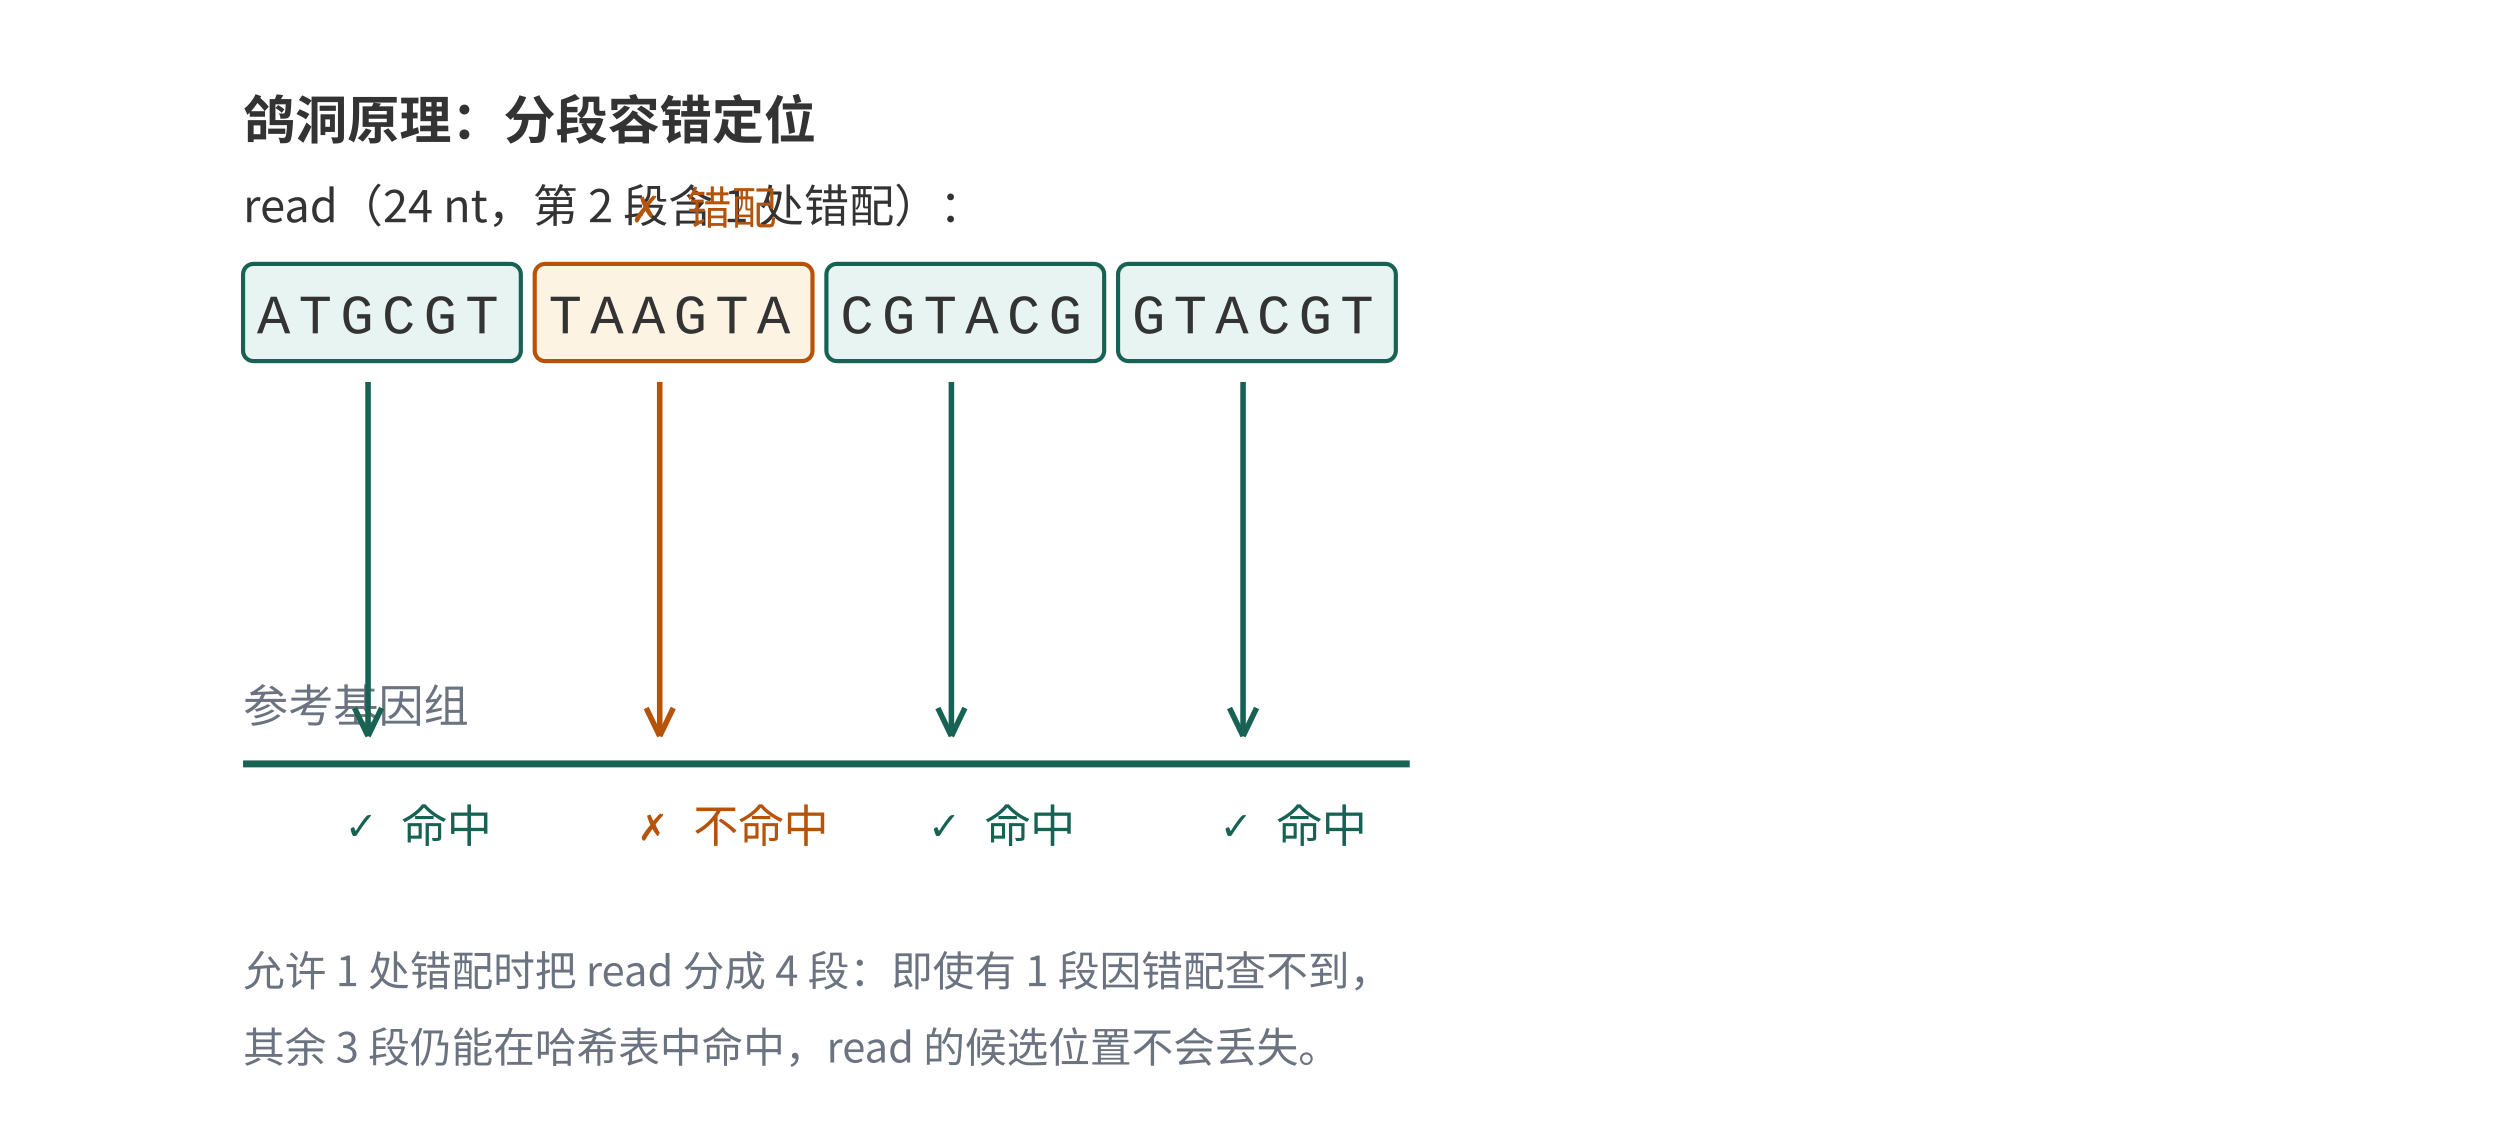
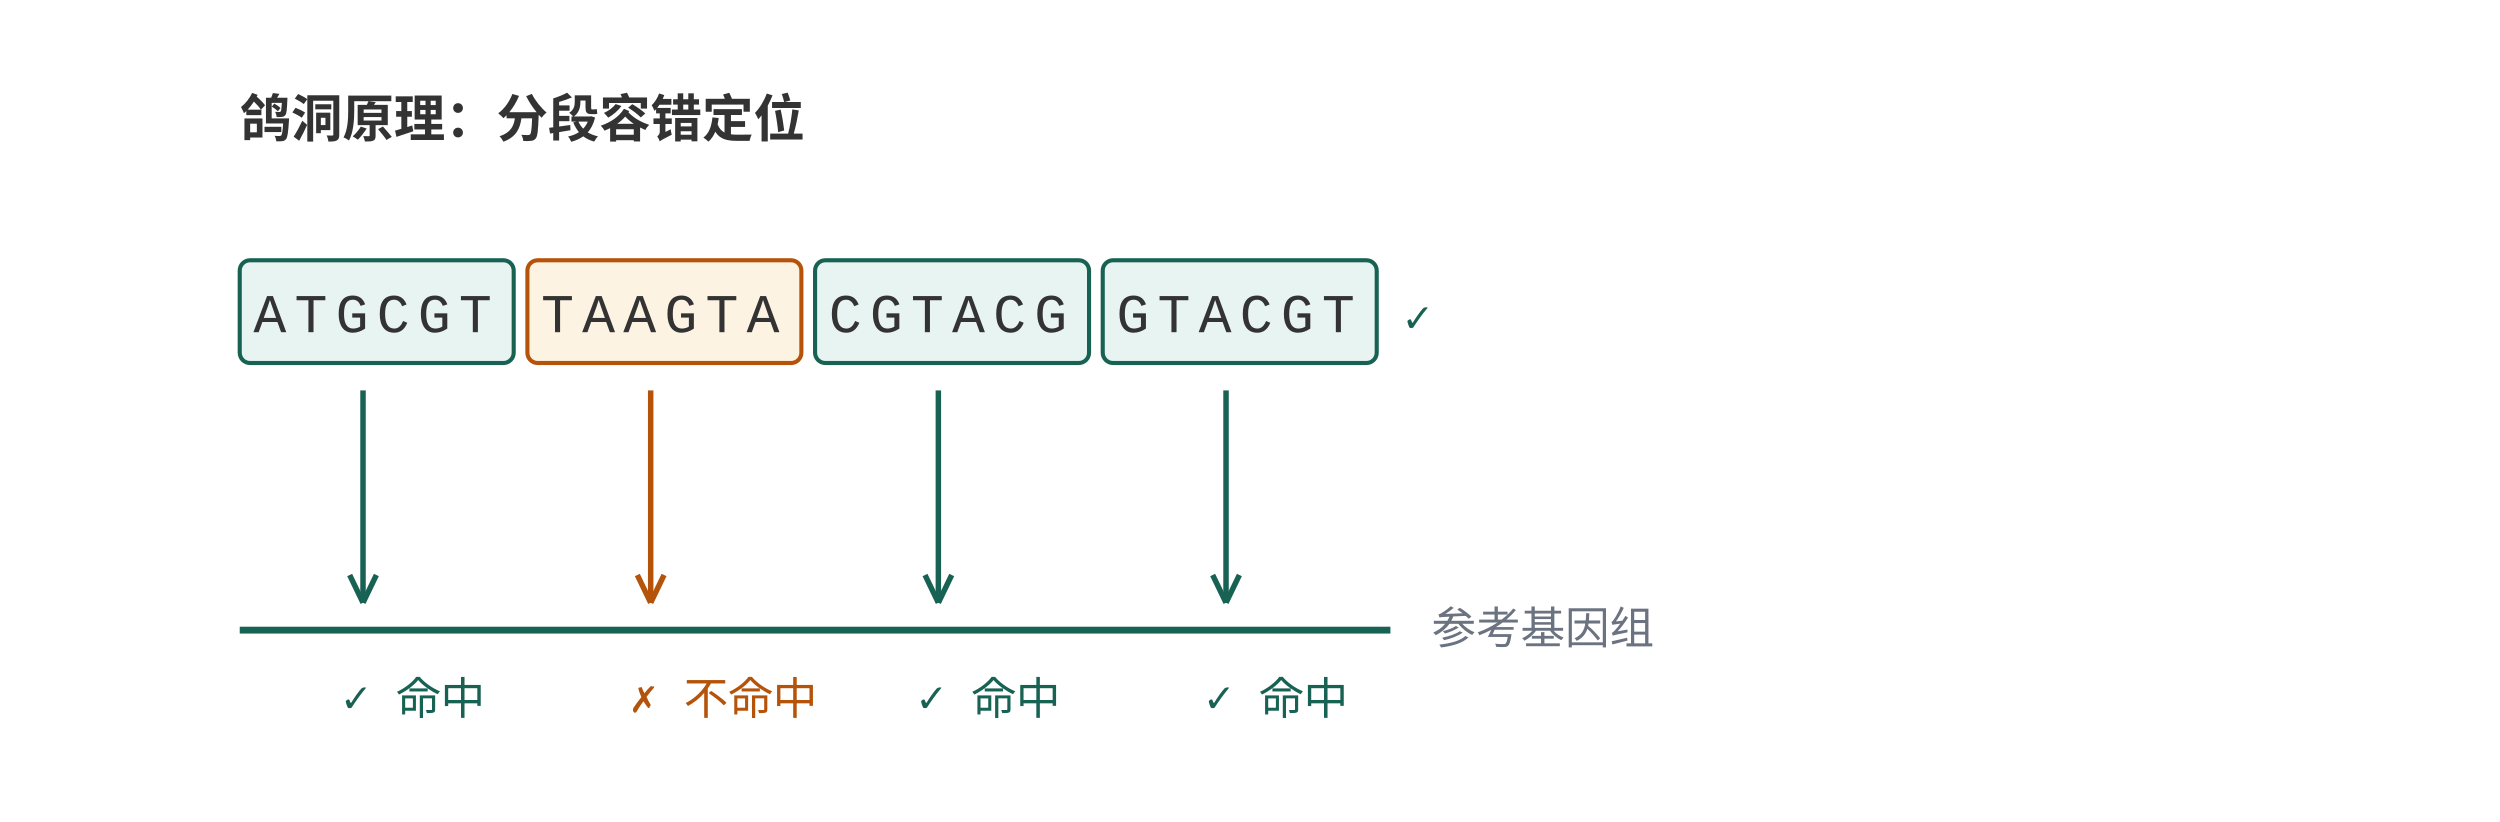
- <svg xmlns="http://www.w3.org/2000/svg" viewBox="0 0 720 330" role="img" aria-labelledby="t d">
+ <svg xmlns="http://www.w3.org/2000/svg" viewBox="0 0 730 240" role="img" aria-labelledby="t d">
  <text x="70" y="40" font-family="'PingFang SC', 'Hiragino Sans GB', 'Microsoft YaHei', 'Noto Sans CJK SC', sans-serif" font-size="15" fill="#333333" font-weight="bold" text-anchor="start">鸽洞原理：分段容错定位</text>
-   <text x="70" y="64" font-family="'PingFang SC', 'Hiragino Sans GB', 'Microsoft YaHei', 'Noto Sans CJK SC', sans-serif" font-size="13" fill="#333333" font-weight="normal" text-anchor="start">read（24 nt，第 2 段含 1 处错配）：</text>
-   <rect x="70" y="76" width="80" height="28" rx="3" fill="#e8f4f1" stroke="#186254" stroke-width="1.2" />
-   <text x="74" y="96" font-family="ui-monospace, 'SFMono-Regular', Menlo, Consolas, 'Liberation Mono', monospace" font-size="16" fill="#333333" font-weight="normal" text-anchor="start">A</text>
-   <text x="86" y="96" font-family="ui-monospace, 'SFMono-Regular', Menlo, Consolas, 'Liberation Mono', monospace" font-size="16" fill="#333333" font-weight="normal" text-anchor="start">T</text>
-   <text x="98" y="96" font-family="ui-monospace, 'SFMono-Regular', Menlo, Consolas, 'Liberation Mono', monospace" font-size="16" fill="#333333" font-weight="normal" text-anchor="start">G</text>
-   <text x="110" y="96" font-family="ui-monospace, 'SFMono-Regular', Menlo, Consolas, 'Liberation Mono', monospace" font-size="16" fill="#333333" font-weight="normal" text-anchor="start">C</text>
-   <text x="122" y="96" font-family="ui-monospace, 'SFMono-Regular', Menlo, Consolas, 'Liberation Mono', monospace" font-size="16" fill="#333333" font-weight="normal" text-anchor="start">G</text>
-   <text x="134" y="96" font-family="ui-monospace, 'SFMono-Regular', Menlo, Consolas, 'Liberation Mono', monospace" font-size="16" fill="#333333" font-weight="normal" text-anchor="start">T</text>
-   <rect x="154" y="76" width="80" height="28" rx="3" fill="#fdf3e3" stroke="#b45309" stroke-width="1.2" />
-   <text x="158" y="96" font-family="ui-monospace, 'SFMono-Regular', Menlo, Consolas, 'Liberation Mono', monospace" font-size="16" fill="#333333" font-weight="normal" text-anchor="start">T</text>
-   <text x="170" y="96" font-family="ui-monospace, 'SFMono-Regular', Menlo, Consolas, 'Liberation Mono', monospace" font-size="16" fill="#333333" font-weight="normal" text-anchor="start">A</text>
-   <text x="182" y="96" font-family="ui-monospace, 'SFMono-Regular', Menlo, Consolas, 'Liberation Mono', monospace" font-size="16" fill="#333333" font-weight="normal" text-anchor="start">A</text>
-   <text x="194" y="96" font-family="ui-monospace, 'SFMono-Regular', Menlo, Consolas, 'Liberation Mono', monospace" font-size="16" fill="#333333" font-weight="normal" text-anchor="start">G</text>
-   <text x="206" y="96" font-family="ui-monospace, 'SFMono-Regular', Menlo, Consolas, 'Liberation Mono', monospace" font-size="16" fill="#333333" font-weight="normal" text-anchor="start">T</text>
-   <text x="218" y="96" font-family="ui-monospace, 'SFMono-Regular', Menlo, Consolas, 'Liberation Mono', monospace" font-size="16" fill="#333333" font-weight="normal" text-anchor="start">A</text>
-   <text x="182" y="64" font-family="ui-monospace, 'SFMono-Regular', Menlo, Consolas, 'Liberation Mono', monospace" font-size="13" fill="#b45309" font-weight="normal" text-anchor="start">✗ 错配</text>
-   <rect x="238" y="76" width="80" height="28" rx="3" fill="#e8f4f1" stroke="#186254" stroke-width="1.2" />
-   <text x="242" y="96" font-family="ui-monospace, 'SFMono-Regular', Menlo, Consolas, 'Liberation Mono', monospace" font-size="16" fill="#333333" font-weight="normal" text-anchor="start">C</text>
-   <text x="254" y="96" font-family="ui-monospace, 'SFMono-Regular', Menlo, Consolas, 'Liberation Mono', monospace" font-size="16" fill="#333333" font-weight="normal" text-anchor="start">G</text>
-   <text x="266" y="96" font-family="ui-monospace, 'SFMono-Regular', Menlo, Consolas, 'Liberation Mono', monospace" font-size="16" fill="#333333" font-weight="normal" text-anchor="start">T</text>
-   <text x="278" y="96" font-family="ui-monospace, 'SFMono-Regular', Menlo, Consolas, 'Liberation Mono', monospace" font-size="16" fill="#333333" font-weight="normal" text-anchor="start">A</text>
-   <text x="290" y="96" font-family="ui-monospace, 'SFMono-Regular', Menlo, Consolas, 'Liberation Mono', monospace" font-size="16" fill="#333333" font-weight="normal" text-anchor="start">C</text>
-   <text x="302" y="96" font-family="ui-monospace, 'SFMono-Regular', Menlo, Consolas, 'Liberation Mono', monospace" font-size="16" fill="#333333" font-weight="normal" text-anchor="start">G</text>
-   <rect x="322" y="76" width="80" height="28" rx="3" fill="#e8f4f1" stroke="#186254" stroke-width="1.2" />
-   <text x="326" y="96" font-family="ui-monospace, 'SFMono-Regular', Menlo, Consolas, 'Liberation Mono', monospace" font-size="16" fill="#333333" font-weight="normal" text-anchor="start">G</text>
-   <text x="338" y="96" font-family="ui-monospace, 'SFMono-Regular', Menlo, Consolas, 'Liberation Mono', monospace" font-size="16" fill="#333333" font-weight="normal" text-anchor="start">T</text>
-   <text x="350" y="96" font-family="ui-monospace, 'SFMono-Regular', Menlo, Consolas, 'Liberation Mono', monospace" font-size="16" fill="#333333" font-weight="normal" text-anchor="start">A</text>
-   <text x="362" y="96" font-family="ui-monospace, 'SFMono-Regular', Menlo, Consolas, 'Liberation Mono', monospace" font-size="16" fill="#333333" font-weight="normal" text-anchor="start">C</text>
-   <text x="374" y="96" font-family="ui-monospace, 'SFMono-Regular', Menlo, Consolas, 'Liberation Mono', monospace" font-size="16" fill="#333333" font-weight="normal" text-anchor="start">G</text>
-   <text x="386" y="96" font-family="ui-monospace, 'SFMono-Regular', Menlo, Consolas, 'Liberation Mono', monospace" font-size="16" fill="#333333" font-weight="normal" text-anchor="start">T</text>
-   <text x="70" y="208" font-family="'PingFang SC', 'Hiragino Sans GB', 'Microsoft YaHei', 'Noto Sans CJK SC', sans-serif" font-size="13" fill="#6b7280" font-weight="normal" text-anchor="start">参考基因组</text>
-   <line x1="70" y1="220" x2="406" y2="220" stroke="#186254" stroke-width="2" />
-   <line x1="106" y1="110" x2="106" y2="212" stroke="#186254" stroke-width="1.6" />
-   <line x1="106.0" y1="212.0" x2="109.9" y2="203.9" stroke="#186254" stroke-width="1.6" />
-   <line x1="106.0" y1="212.0" x2="102.1" y2="203.9" stroke="#186254" stroke-width="1.6" />
-   <text x="100" y="242" font-family="ui-monospace, 'SFMono-Regular', Menlo, Consolas, 'Liberation Mono', monospace" font-size="13" fill="#186254" font-weight="normal" text-anchor="start">✓ 命中</text>
-   <line x1="190" y1="110" x2="190" y2="212" stroke="#b45309" stroke-width="1.6" />
-   <line x1="190.0" y1="212.0" x2="193.9" y2="203.9" stroke="#b45309" stroke-width="1.6" />
-   <line x1="190.0" y1="212.0" x2="186.1" y2="203.9" stroke="#b45309" stroke-width="1.6" />
-   <text x="184" y="242" font-family="ui-monospace, 'SFMono-Regular', Menlo, Consolas, 'Liberation Mono', monospace" font-size="13" fill="#b45309" font-weight="normal" text-anchor="start">✗ 不命中</text>
-   <line x1="274" y1="110" x2="274" y2="212" stroke="#186254" stroke-width="1.6" />
-   <line x1="274.0" y1="212.0" x2="277.9" y2="203.9" stroke="#186254" stroke-width="1.6" />
-   <line x1="274.0" y1="212.0" x2="270.1" y2="203.9" stroke="#186254" stroke-width="1.6" />
-   <text x="268" y="242" font-family="ui-monospace, 'SFMono-Regular', Menlo, Consolas, 'Liberation Mono', monospace" font-size="13" fill="#186254" font-weight="normal" text-anchor="start">✓ 命中</text>
-   <line x1="358" y1="110" x2="358" y2="212" stroke="#186254" stroke-width="1.6" />
-   <line x1="358.0" y1="212.0" x2="361.9" y2="203.9" stroke="#186254" stroke-width="1.6" />
-   <line x1="358.0" y1="212.0" x2="354.1" y2="203.9" stroke="#186254" stroke-width="1.6" />
-   <text x="352" y="242" font-family="ui-monospace, 'SFMono-Regular', Menlo, Consolas, 'Liberation Mono', monospace" font-size="13" fill="#186254" font-weight="normal" text-anchor="start">✓ 命中</text>
-   <text x="70" y="284" font-family="'PingFang SC', 'Hiragino Sans GB', 'Microsoft YaHei', 'Noto Sans CJK SC', sans-serif" font-size="12" fill="#6b7280" font-weight="normal" text-anchor="start">允许 1 处错配时把 read 分成 4 段：即使有 1 段因错配查不到，</text>
-   <text x="70" y="306" font-family="'PingFang SC', 'Hiragino Sans GB', 'Microsoft YaHei', 'Noto Sans CJK SC', sans-serif" font-size="12" fill="#6b7280" font-weight="normal" text-anchor="start">其余 3 段仍能在哈希表中命中，read 的候选位置不会丢失。</text>
+   <rect x="70" y="76" width="80" height="30" rx="3" fill="#e8f4f1" stroke="#186254" stroke-width="1.2" />
+   <text x="74" y="97" font-family="ui-monospace, 'SFMono-Regular', Menlo, Consolas, 'Liberation Mono', monospace" font-size="16" fill="#333333" font-weight="normal" text-anchor="start">A</text>
+   <text x="86" y="97" font-family="ui-monospace, 'SFMono-Regular', Menlo, Consolas, 'Liberation Mono', monospace" font-size="16" fill="#333333" font-weight="normal" text-anchor="start">T</text>
+   <text x="98" y="97" font-family="ui-monospace, 'SFMono-Regular', Menlo, Consolas, 'Liberation Mono', monospace" font-size="16" fill="#333333" font-weight="normal" text-anchor="start">G</text>
+   <text x="110" y="97" font-family="ui-monospace, 'SFMono-Regular', Menlo, Consolas, 'Liberation Mono', monospace" font-size="16" fill="#333333" font-weight="normal" text-anchor="start">C</text>
+   <text x="122" y="97" font-family="ui-monospace, 'SFMono-Regular', Menlo, Consolas, 'Liberation Mono', monospace" font-size="16" fill="#333333" font-weight="normal" text-anchor="start">G</text>
+   <text x="134" y="97" font-family="ui-monospace, 'SFMono-Regular', Menlo, Consolas, 'Liberation Mono', monospace" font-size="16" fill="#333333" font-weight="normal" text-anchor="start">T</text>
+   <text x="158" y="97" font-family="ui-monospace, 'SFMono-Regular', Menlo, Consolas, 'Liberation Mono', monospace" font-size="13" fill="#186254" font-weight="bold" text-anchor="start">✓</text>
+   <rect x="154" y="76" width="80" height="30" rx="3" fill="#fdf3e3" stroke="#b45309" stroke-width="1.2" />
+   <text x="158" y="97" font-family="ui-monospace, 'SFMono-Regular', Menlo, Consolas, 'Liberation Mono', monospace" font-size="16" fill="#333333" font-weight="normal" text-anchor="start">T</text>
+   <text x="170" y="97" font-family="ui-monospace, 'SFMono-Regular', Menlo, Consolas, 'Liberation Mono', monospace" font-size="16" fill="#333333" font-weight="normal" text-anchor="start">A</text>
+   <text x="182" y="97" font-family="ui-monospace, 'SFMono-Regular', Menlo, Consolas, 'Liberation Mono', monospace" font-size="16" fill="#333333" font-weight="normal" text-anchor="start">A</text>
+   <text x="194" y="97" font-family="ui-monospace, 'SFMono-Regular', Menlo, Consolas, 'Liberation Mono', monospace" font-size="16" fill="#333333" font-weight="normal" text-anchor="start">G</text>
+   <text x="206" y="97" font-family="ui-monospace, 'SFMono-Regular', Menlo, Consolas, 'Liberation Mono', monospace" font-size="16" fill="#333333" font-weight="normal" text-anchor="start">T</text>
+   <text x="218" y="97" font-family="ui-monospace, 'SFMono-Regular', Menlo, Consolas, 'Liberation Mono', monospace" font-size="16" fill="#333333" font-weight="normal" text-anchor="start">A</text>
+   <text x="242" y="97" font-family="ui-monospace, 'SFMono-Regular', Menlo, Consolas, 'Liberation Mono', monospace" font-size="13" fill="#b45309" font-weight="bold" text-anchor="start">✗</text>
+   <rect x="238" y="76" width="80" height="30" rx="3" fill="#e8f4f1" stroke="#186254" stroke-width="1.2" />
+   <text x="242" y="97" font-family="ui-monospace, 'SFMono-Regular', Menlo, Consolas, 'Liberation Mono', monospace" font-size="16" fill="#333333" font-weight="normal" text-anchor="start">C</text>
+   <text x="254" y="97" font-family="ui-monospace, 'SFMono-Regular', Menlo, Consolas, 'Liberation Mono', monospace" font-size="16" fill="#333333" font-weight="normal" text-anchor="start">G</text>
+   <text x="266" y="97" font-family="ui-monospace, 'SFMono-Regular', Menlo, Consolas, 'Liberation Mono', monospace" font-size="16" fill="#333333" font-weight="normal" text-anchor="start">T</text>
+   <text x="278" y="97" font-family="ui-monospace, 'SFMono-Regular', Menlo, Consolas, 'Liberation Mono', monospace" font-size="16" fill="#333333" font-weight="normal" text-anchor="start">A</text>
+   <text x="290" y="97" font-family="ui-monospace, 'SFMono-Regular', Menlo, Consolas, 'Liberation Mono', monospace" font-size="16" fill="#333333" font-weight="normal" text-anchor="start">C</text>
+   <text x="302" y="97" font-family="ui-monospace, 'SFMono-Regular', Menlo, Consolas, 'Liberation Mono', monospace" font-size="16" fill="#333333" font-weight="normal" text-anchor="start">G</text>
+   <text x="326" y="97" font-family="ui-monospace, 'SFMono-Regular', Menlo, Consolas, 'Liberation Mono', monospace" font-size="13" fill="#186254" font-weight="bold" text-anchor="start">✓</text>
+   <rect x="322" y="76" width="80" height="30" rx="3" fill="#e8f4f1" stroke="#186254" stroke-width="1.2" />
+   <text x="326" y="97" font-family="ui-monospace, 'SFMono-Regular', Menlo, Consolas, 'Liberation Mono', monospace" font-size="16" fill="#333333" font-weight="normal" text-anchor="start">G</text>
+   <text x="338" y="97" font-family="ui-monospace, 'SFMono-Regular', Menlo, Consolas, 'Liberation Mono', monospace" font-size="16" fill="#333333" font-weight="normal" text-anchor="start">T</text>
+   <text x="350" y="97" font-family="ui-monospace, 'SFMono-Regular', Menlo, Consolas, 'Liberation Mono', monospace" font-size="16" fill="#333333" font-weight="normal" text-anchor="start">A</text>
+   <text x="362" y="97" font-family="ui-monospace, 'SFMono-Regular', Menlo, Consolas, 'Liberation Mono', monospace" font-size="16" fill="#333333" font-weight="normal" text-anchor="start">C</text>
+   <text x="374" y="97" font-family="ui-monospace, 'SFMono-Regular', Menlo, Consolas, 'Liberation Mono', monospace" font-size="16" fill="#333333" font-weight="normal" text-anchor="start">G</text>
+   <text x="386" y="97" font-family="ui-monospace, 'SFMono-Regular', Menlo, Consolas, 'Liberation Mono', monospace" font-size="16" fill="#333333" font-weight="normal" text-anchor="start">T</text>
+   <text x="410" y="97" font-family="ui-monospace, 'SFMono-Regular', Menlo, Consolas, 'Liberation Mono', monospace" font-size="13" fill="#186254" font-weight="bold" text-anchor="start">✓</text>
+   <line x1="70" y1="184" x2="406" y2="184" stroke="#186254" stroke-width="2" />
+   <text x="418" y="188" font-family="'PingFang SC', 'Hiragino Sans GB', 'Microsoft YaHei', 'Noto Sans CJK SC', sans-serif" font-size="13" fill="#6b7280" font-weight="normal" text-anchor="start">参考基因组</text>
+   <line x1="106" y1="114" x2="106" y2="176" stroke="#186254" stroke-width="1.6" />
+   <line x1="106.0" y1="176.0" x2="109.9" y2="167.9" stroke="#186254" stroke-width="1.6" />
+   <line x1="106.0" y1="176.0" x2="102.1" y2="167.9" stroke="#186254" stroke-width="1.6" />
+   <text x="100" y="208" font-family="ui-monospace, 'SFMono-Regular', Menlo, Consolas, 'Liberation Mono', monospace" font-size="13" fill="#186254" font-weight="normal" text-anchor="start">✓ 命中</text>
+   <line x1="190" y1="114" x2="190" y2="176" stroke="#b45309" stroke-width="1.6" />
+   <line x1="190.0" y1="176.0" x2="193.9" y2="167.9" stroke="#b45309" stroke-width="1.6" />
+   <line x1="190.0" y1="176.0" x2="186.1" y2="167.9" stroke="#b45309" stroke-width="1.6" />
+   <text x="184" y="208" font-family="ui-monospace, 'SFMono-Regular', Menlo, Consolas, 'Liberation Mono', monospace" font-size="13" fill="#b45309" font-weight="normal" text-anchor="start">✗ 不命中</text>
+   <line x1="274" y1="114" x2="274" y2="176" stroke="#186254" stroke-width="1.6" />
+   <line x1="274.0" y1="176.0" x2="277.9" y2="167.9" stroke="#186254" stroke-width="1.6" />
+   <line x1="274.0" y1="176.0" x2="270.1" y2="167.9" stroke="#186254" stroke-width="1.6" />
+   <text x="268" y="208" font-family="ui-monospace, 'SFMono-Regular', Menlo, Consolas, 'Liberation Mono', monospace" font-size="13" fill="#186254" font-weight="normal" text-anchor="start">✓ 命中</text>
+   <line x1="358" y1="114" x2="358" y2="176" stroke="#186254" stroke-width="1.6" />
+   <line x1="358.0" y1="176.0" x2="361.9" y2="167.9" stroke="#186254" stroke-width="1.6" />
+   <line x1="358.0" y1="176.0" x2="354.1" y2="167.9" stroke="#186254" stroke-width="1.6" />
+   <text x="352" y="208" font-family="ui-monospace, 'SFMono-Regular', Menlo, Consolas, 'Liberation Mono', monospace" font-size="13" fill="#186254" font-weight="normal" text-anchor="start">✓ 命中</text>
</svg>
